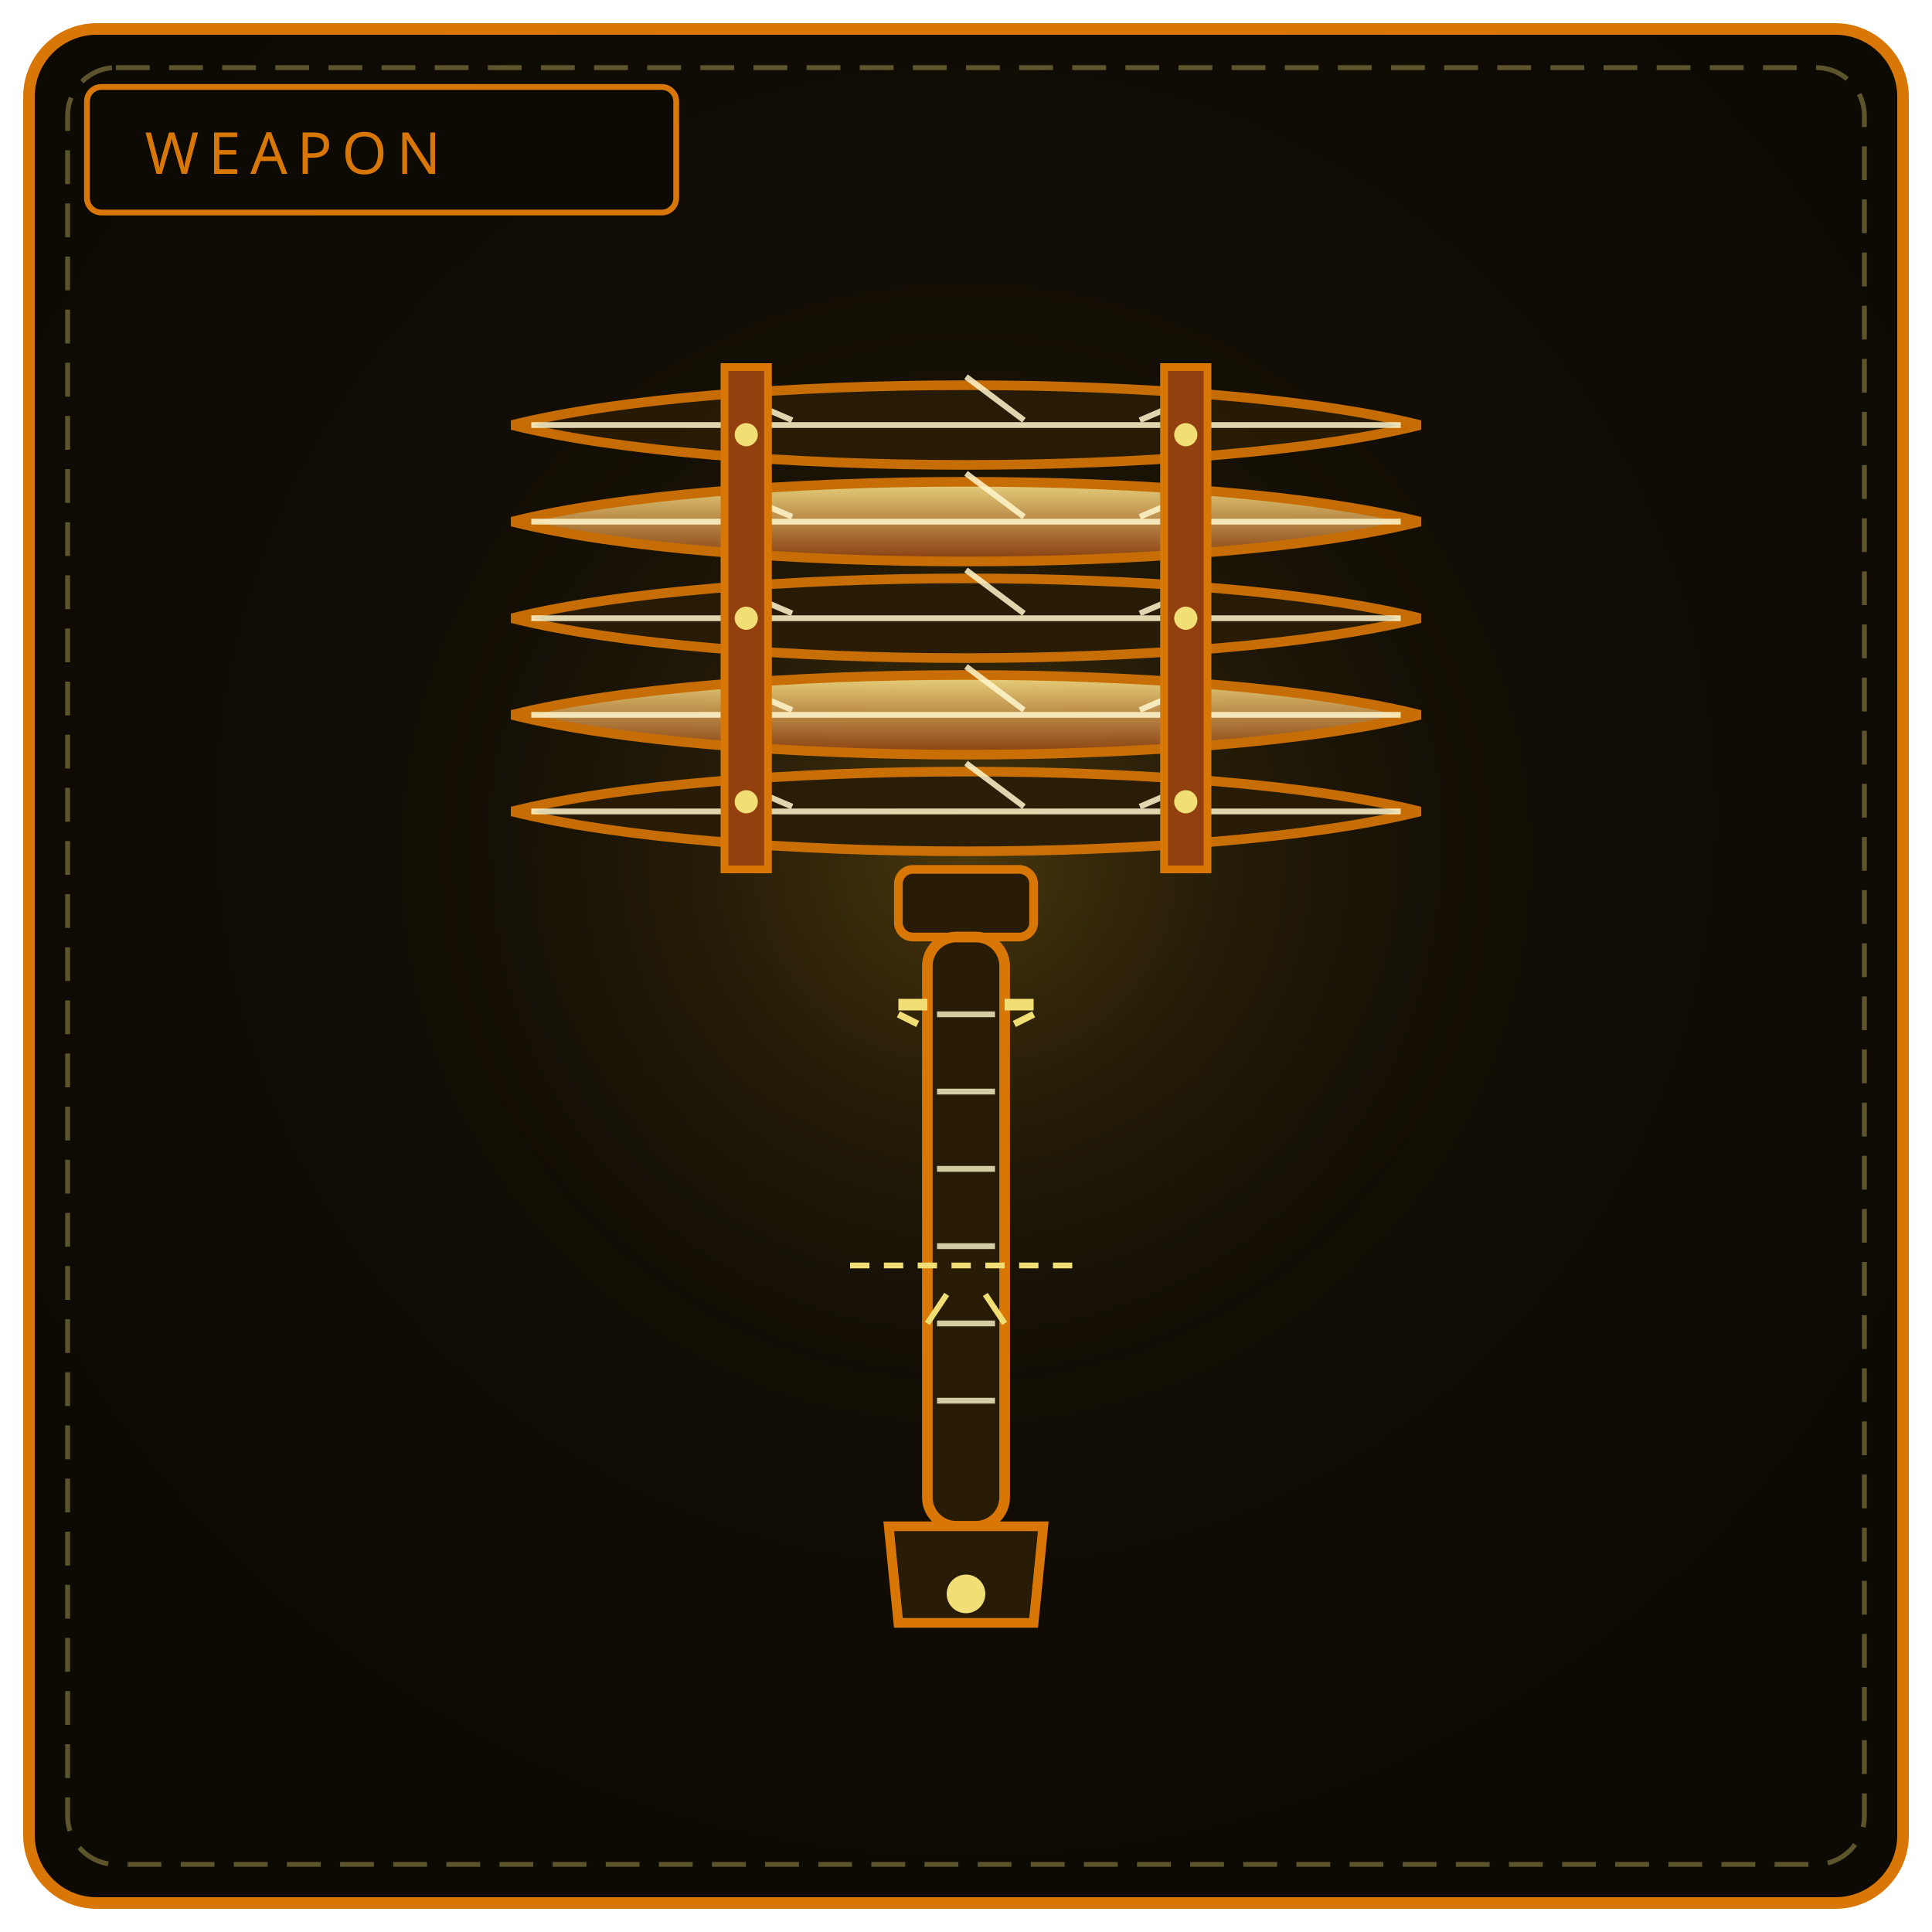
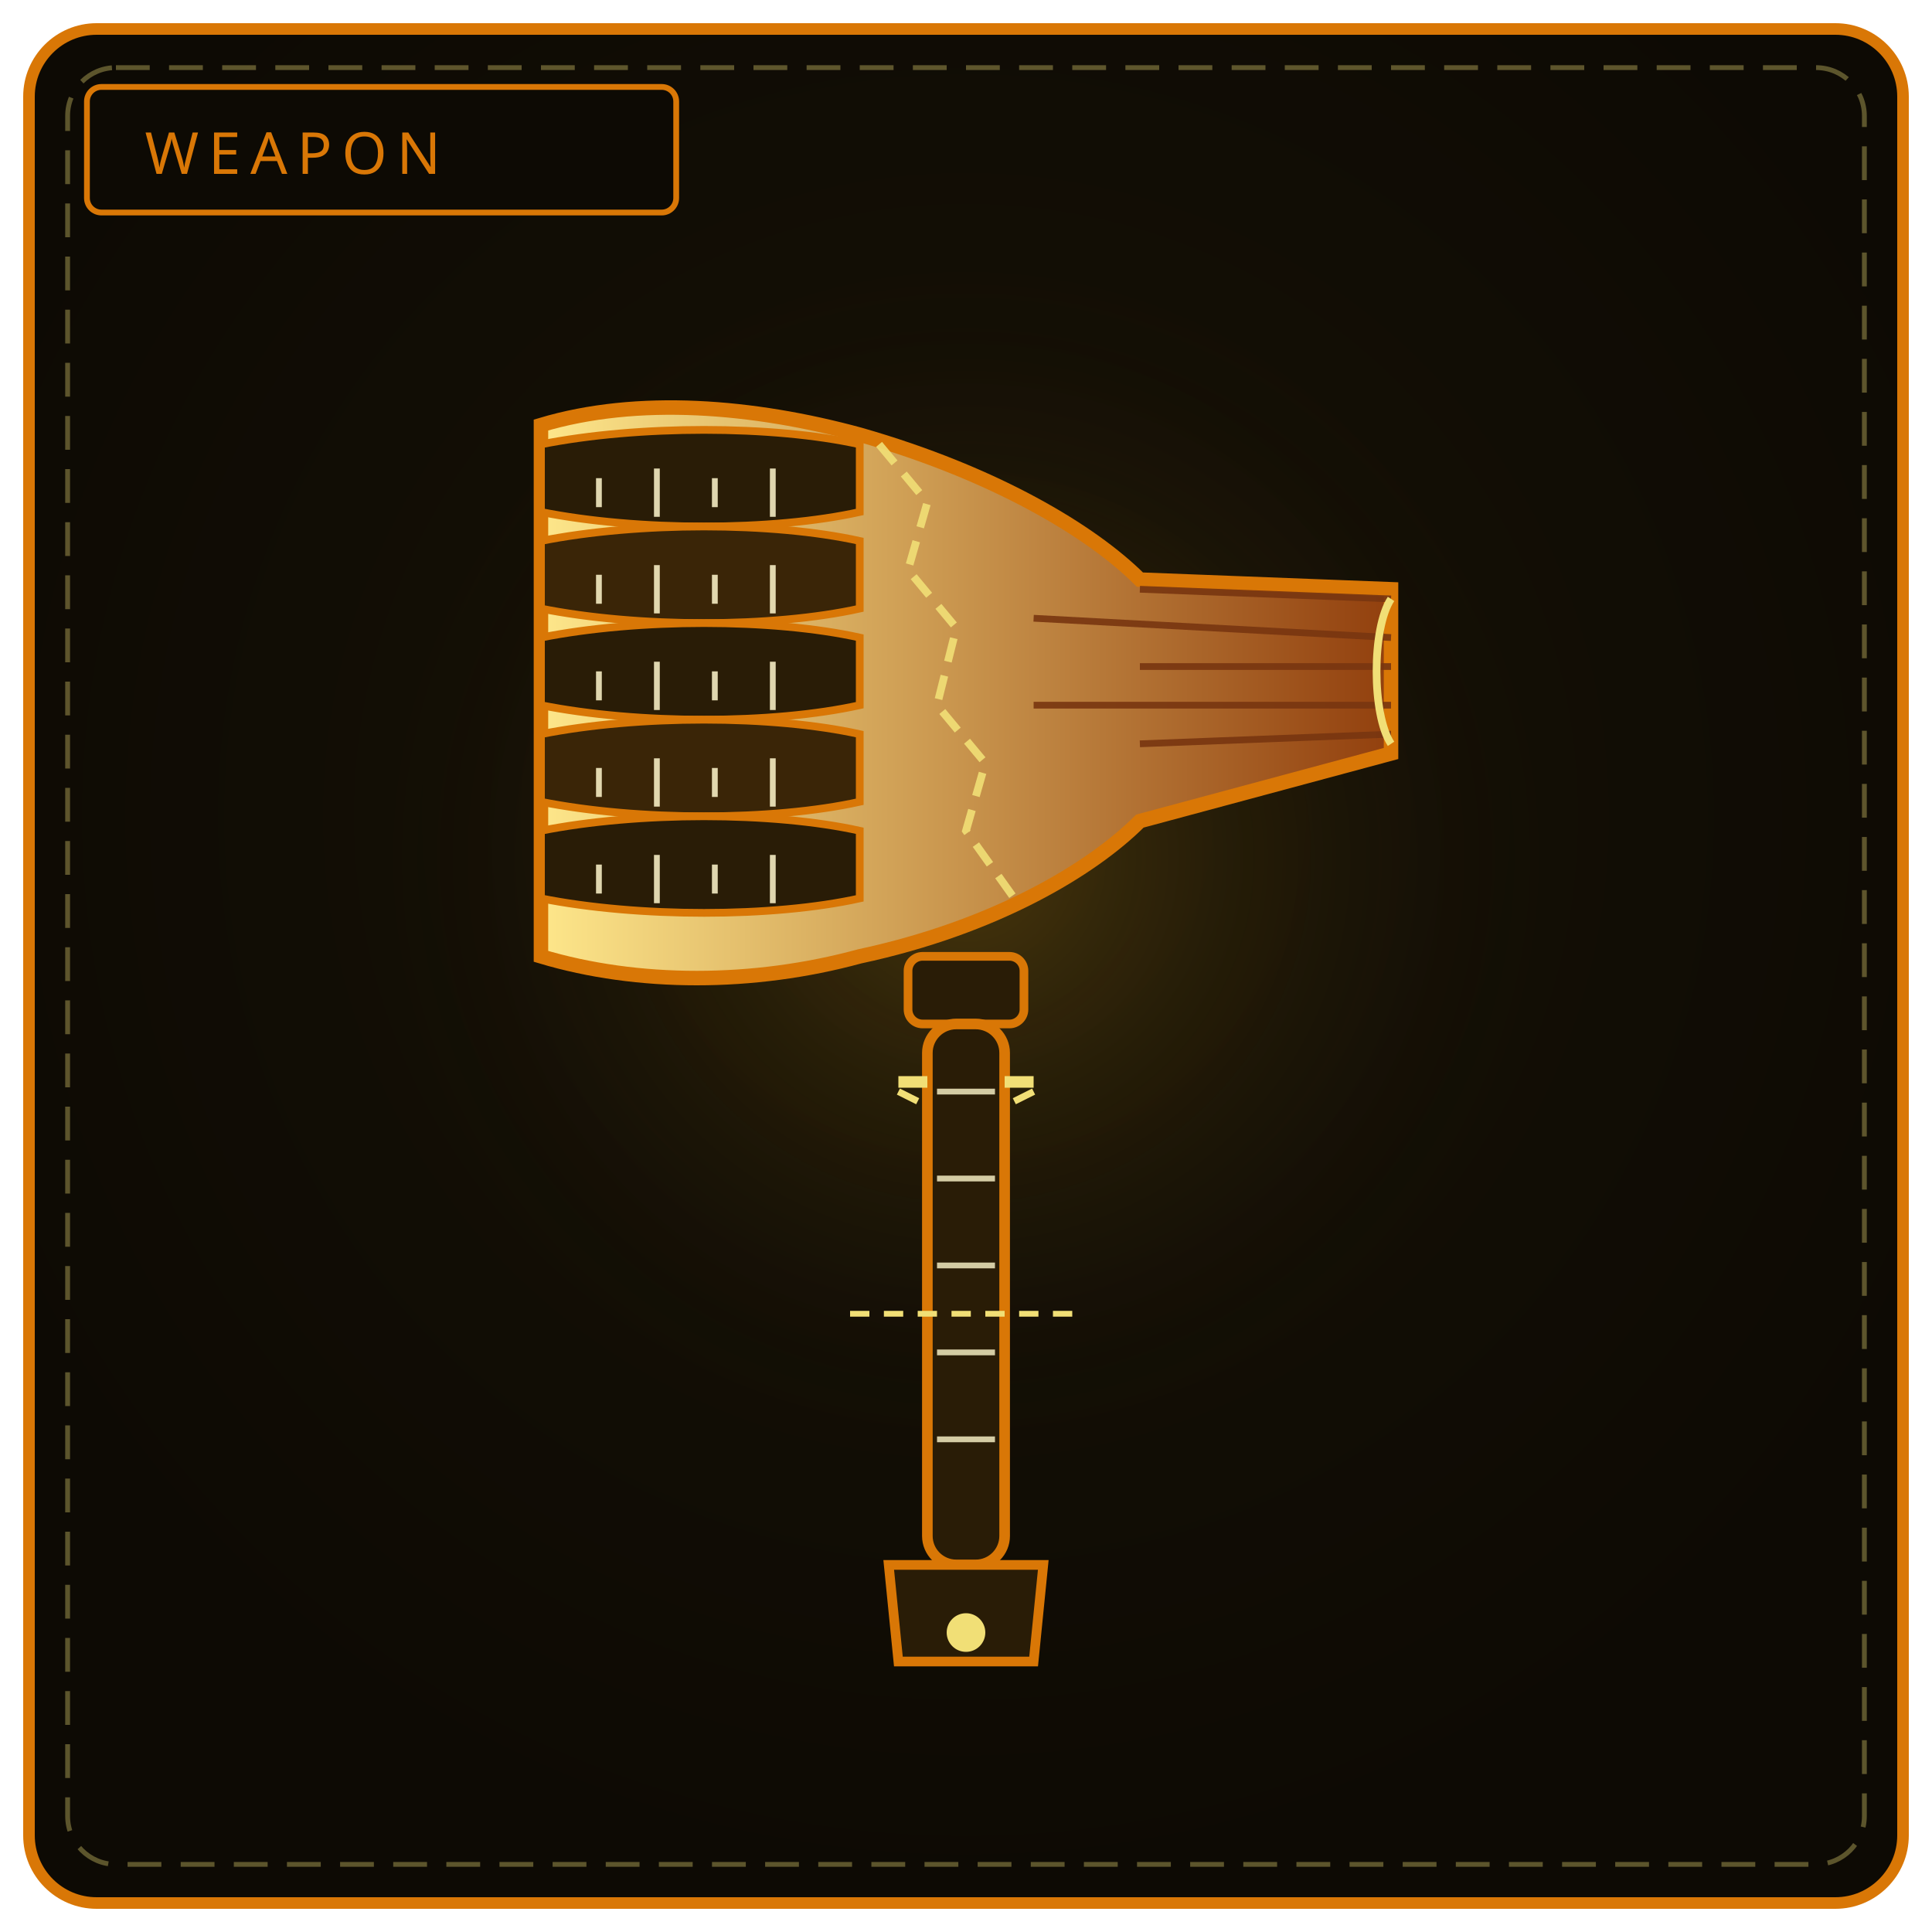
<svg xmlns="http://www.w3.org/2000/svg" viewBox="0 0 400 400" width="100%" height="100%" role="img" aria-label="THE YEARS MAUL">
  <defs>
    <radialGradient id="bw220" cx="50%" cy="42%" r="58%">
      <stop offset="0%" stop-color="#181206" />
      <stop offset="100%" stop-color="#0d0a04" />
    </radialGradient>
    <radialGradient id="gw220" cx="50%" cy="46%" r="50%">
      <stop offset="0%" stop-color="#fbbf24" stop-opacity=".22" />
      <stop offset="100%" stop-color="#000" stop-opacity="0" />
    </radialGradient>
-     <linearGradient id="gs220" x1="0" y1="0" x2="0" y2="1">
-       <stop offset="0" stop-color="#fde68a" />
-       <stop offset="1" stop-color="#92400e" />
+     <linearGradient id="gs220" x1="0" y1="0" x2="1" y2="0">
+       <stop offset="0%" stop-color="#fde68a" />
+       <stop offset="100%" stop-color="#92400e" />
    </linearGradient>
  </defs>
  <rect x="6" y="6" width="388" height="388" rx="14" fill="url(#bw220)" stroke="#d97706" stroke-width="2.4" />
  <rect x="14" y="14" width="372" height="372" rx="10" fill="none" stroke="#f1df76" stroke-width="1" stroke-dasharray="7 4" opacity=".35" />
  <circle cx="200" cy="188" r="132" fill="url(#gw220)" />
  <rect x="18" y="18" width="122" height="26" rx="3" fill="#0d0a04" stroke="#d97706" stroke-width="1.2" />
  <text x="30" y="36" fill="#d97706" font-family="Impact, Arial Black, sans-serif" font-size="12" letter-spacing="2">WEAPON</text>
-   <g stroke="#d97706" stroke-width="2" opacity=".9">
-     <path d="M106 88 C 150 77, 250 77, 294 88 C 250 99, 150 99, 106 88 Z" fill="#291c06" stroke="#d97706" stroke-width="2" />
-     <path d="M106 108 C 150 97, 250 97, 294 108 C 250 119, 150 119, 106 108 Z" fill="url(#gs220)" stroke="#d97706" stroke-width="2" />
-     <path d="M106 128 C 150 117, 250 117, 294 128 C 250 139, 150 139, 106 128 Z" fill="#291c06" stroke="#d97706" stroke-width="2" />
-     <path d="M106 148 C 150 137, 250 137, 294 148 C 250 159, 150 159, 106 148 Z" fill="url(#gs220)" stroke="#d97706" stroke-width="2" />
-     <path d="M106 168 C 150 157, 250 157, 294 168 C 250 179, 150 179, 106 168 Z" fill="#291c06" stroke="#d97706" stroke-width="2" />
+   <path d="M112 88 C 132 82, 156 84, 178 90 C 206 98, 226 110, 236 120 L 288 122 L 288 156 L 236 170 C 226 180, 206 192, 178 198 C 156 204, 132 204, 112 198 Z" fill="url(#gs220)" stroke="#d97706" stroke-width="3" />
+   <g stroke="#d97706" stroke-width="1.6">
+     <path d="M112 92 C 132 88, 160 88, 178 92 L 178 106 C 160 110, 132 110, 112 106 Z" fill="#291c06" />
+     <path d="M112 112 C 132 108, 160 108, 178 112 L 178 126 C 160 130, 132 130, 112 126 Z" fill="#3a2507" />
+     <path d="M112 132 C 132 128, 160 128, 178 132 L 178 146 C 160 150, 132 150, 112 146 Z" fill="#291c06" />
+     <path d="M112 152 C 132 148, 160 148, 178 152 L 178 166 C 160 170, 132 170, 112 166 Z" fill="#3a2507" />
+     <path d="M112 172 C 132 168, 160 168, 178 172 L 178 186 C 160 190, 132 190, 112 186 Z" fill="#291c06" />
  </g>
  <g stroke="#fff7cc" stroke-width="1.2" opacity=".85">
-     <path d="M110 88 H 290" />
-     <path d="M110 108 H 290" />
-     <path d="M110 128 H 290" />
-     <path d="M110 148 H 290" />
-     <path d="M110 168 H 290" />
-     <path d="M150 81 l 14 6 M200 78 l 12 9 M250 81 l -14 6" />
-     <path d="M150 101 l 14 6 M200 98 l 12 9 M250 101 l -14 6" />
-     <path d="M150 121 l 14 6 M200 118 l 12 9 M250 121 l -14 6" />
-     <path d="M150 141 l 14 6 M200 138 l 12 9 M250 141 l -14 6" />
-     <path d="M150 161 l 14 6 M200 158 l 12 9 M250 161 l -14 6" />
+     <path d="M124 99 L 124 105 M136 97 L 136 107 M148 99 L 148 105 M160 97 L 160 107" />
+     <path d="M124 119 L 124 125 M136 117 L 136 127 M148 119 L 148 125 M160 117 L 160 127" />
+     <path d="M124 139 L 124 145 M136 137 L 136 147 M148 139 L 148 145 M160 137 L 160 147" />
+     <path d="M124 159 L 124 165 M136 157 L 136 167 M148 159 L 148 165 M160 157 L 160 167" />
+     <path d="M124 179 L 124 185 M136 177 L 136 187 M148 179 L 148 185 M160 177 L 160 187" />
  </g>
-   <rect x="150" y="76" width="9" height="104" fill="#92400e" stroke="#d97706" stroke-width="1.6" />
-   <rect x="241" y="76" width="9" height="104" fill="#92400e" stroke="#d97706" stroke-width="1.6" />
-   <circle cx="154.5" cy="90" r="2.4" fill="#f1df76" />
-   <circle cx="154.5" cy="128" r="2.4" fill="#f1df76" />
-   <circle cx="154.5" cy="166" r="2.4" fill="#f1df76" />
-   <circle cx="245.5" cy="90" r="2.4" fill="#f1df76" />
-   <circle cx="245.5" cy="128" r="2.4" fill="#f1df76" />
-   <circle cx="245.5" cy="166" r="2.4" fill="#f1df76" />
-   <rect x="186" y="180" width="28" height="14" rx="3" fill="#291c06" stroke="#d97706" stroke-width="1.8" />
-   <rect x="192" y="194" width="16" height="122" rx="6" fill="#291c06" stroke="#d97706" stroke-width="2.2" />
+   <path d="M236 122 L 288 124 M236 138 L 288 138 M236 154 L 288 152 M214 128 L 288 132 M214 146 L 288 146" stroke="#78350f" stroke-width="1.4" opacity=".9" />
+   <path d="M288 124 C 284 130, 284 148, 288 154" fill="none" stroke="#f1df76" stroke-width="1.6" />
+   <path d="M182 92 L 192 104 L 188 118 L 198 130 L 194 146 L 204 158 L 200 172 L 210 186" fill="none" stroke="#f1df76" stroke-width="1.6" stroke-dasharray="5 3" opacity=".9" />
+   <rect x="188" y="198" width="24" height="14" rx="3" fill="#291c06" stroke="#d97706" stroke-width="1.8" />
+   <rect x="192" y="212" width="16" height="112" rx="6" fill="#291c06" stroke="#d97706" stroke-width="2.2" />
  <g stroke="#fff7cc" stroke-width="1.2" opacity=".8">
-     <path d="M194 210 H 206 M194 226 H 206 M194 242 H 206 M194 258 H 206 M194 274 H 206 M194 290 H 206" />
+     <path d="M194 226 H 206 M194 244 H 206 M194 262 H 206 M194 280 H 206 M194 298 H 206" />
  </g>
-   <path d="M186 208 L 192 208 M208 208 L 214 208" stroke="#f1df76" stroke-width="2.4" />
-   <path d="M186 210 L 190 212 M214 210 L 210 212" stroke="#f1df76" stroke-width="1.4" />
-   <path d="M176 262 H 224" stroke="#f1df76" stroke-width="1.2" stroke-dasharray="4 3" />
-   <path d="M196 268 l -4 6 M204 268 l 4 6" stroke="#f1df76" stroke-width="1.2" />
-   <path d="M184 316 L 216 316 L 214 336 L 186 336 Z" fill="#291c06" stroke="#d97706" stroke-width="2" />
-   <circle cx="200" cy="330" r="4" fill="#f1df76" />
+   <path d="M186 224 L 192 224 M208 224 L 214 224" stroke="#f1df76" stroke-width="2.4" />
+   <path d="M186 226 L 190 228 M214 226 L 210 228" stroke="#f1df76" stroke-width="1.4" />
+   <path d="M176 272 H 224" stroke="#f1df76" stroke-width="1.2" stroke-dasharray="4 3" />
+   <path d="M184 324 L 216 324 L 214 344 L 186 344 Z" fill="#291c06" stroke="#d97706" stroke-width="2" />
+   <circle cx="200" cy="338" r="4" fill="#f1df76" />
</svg>
